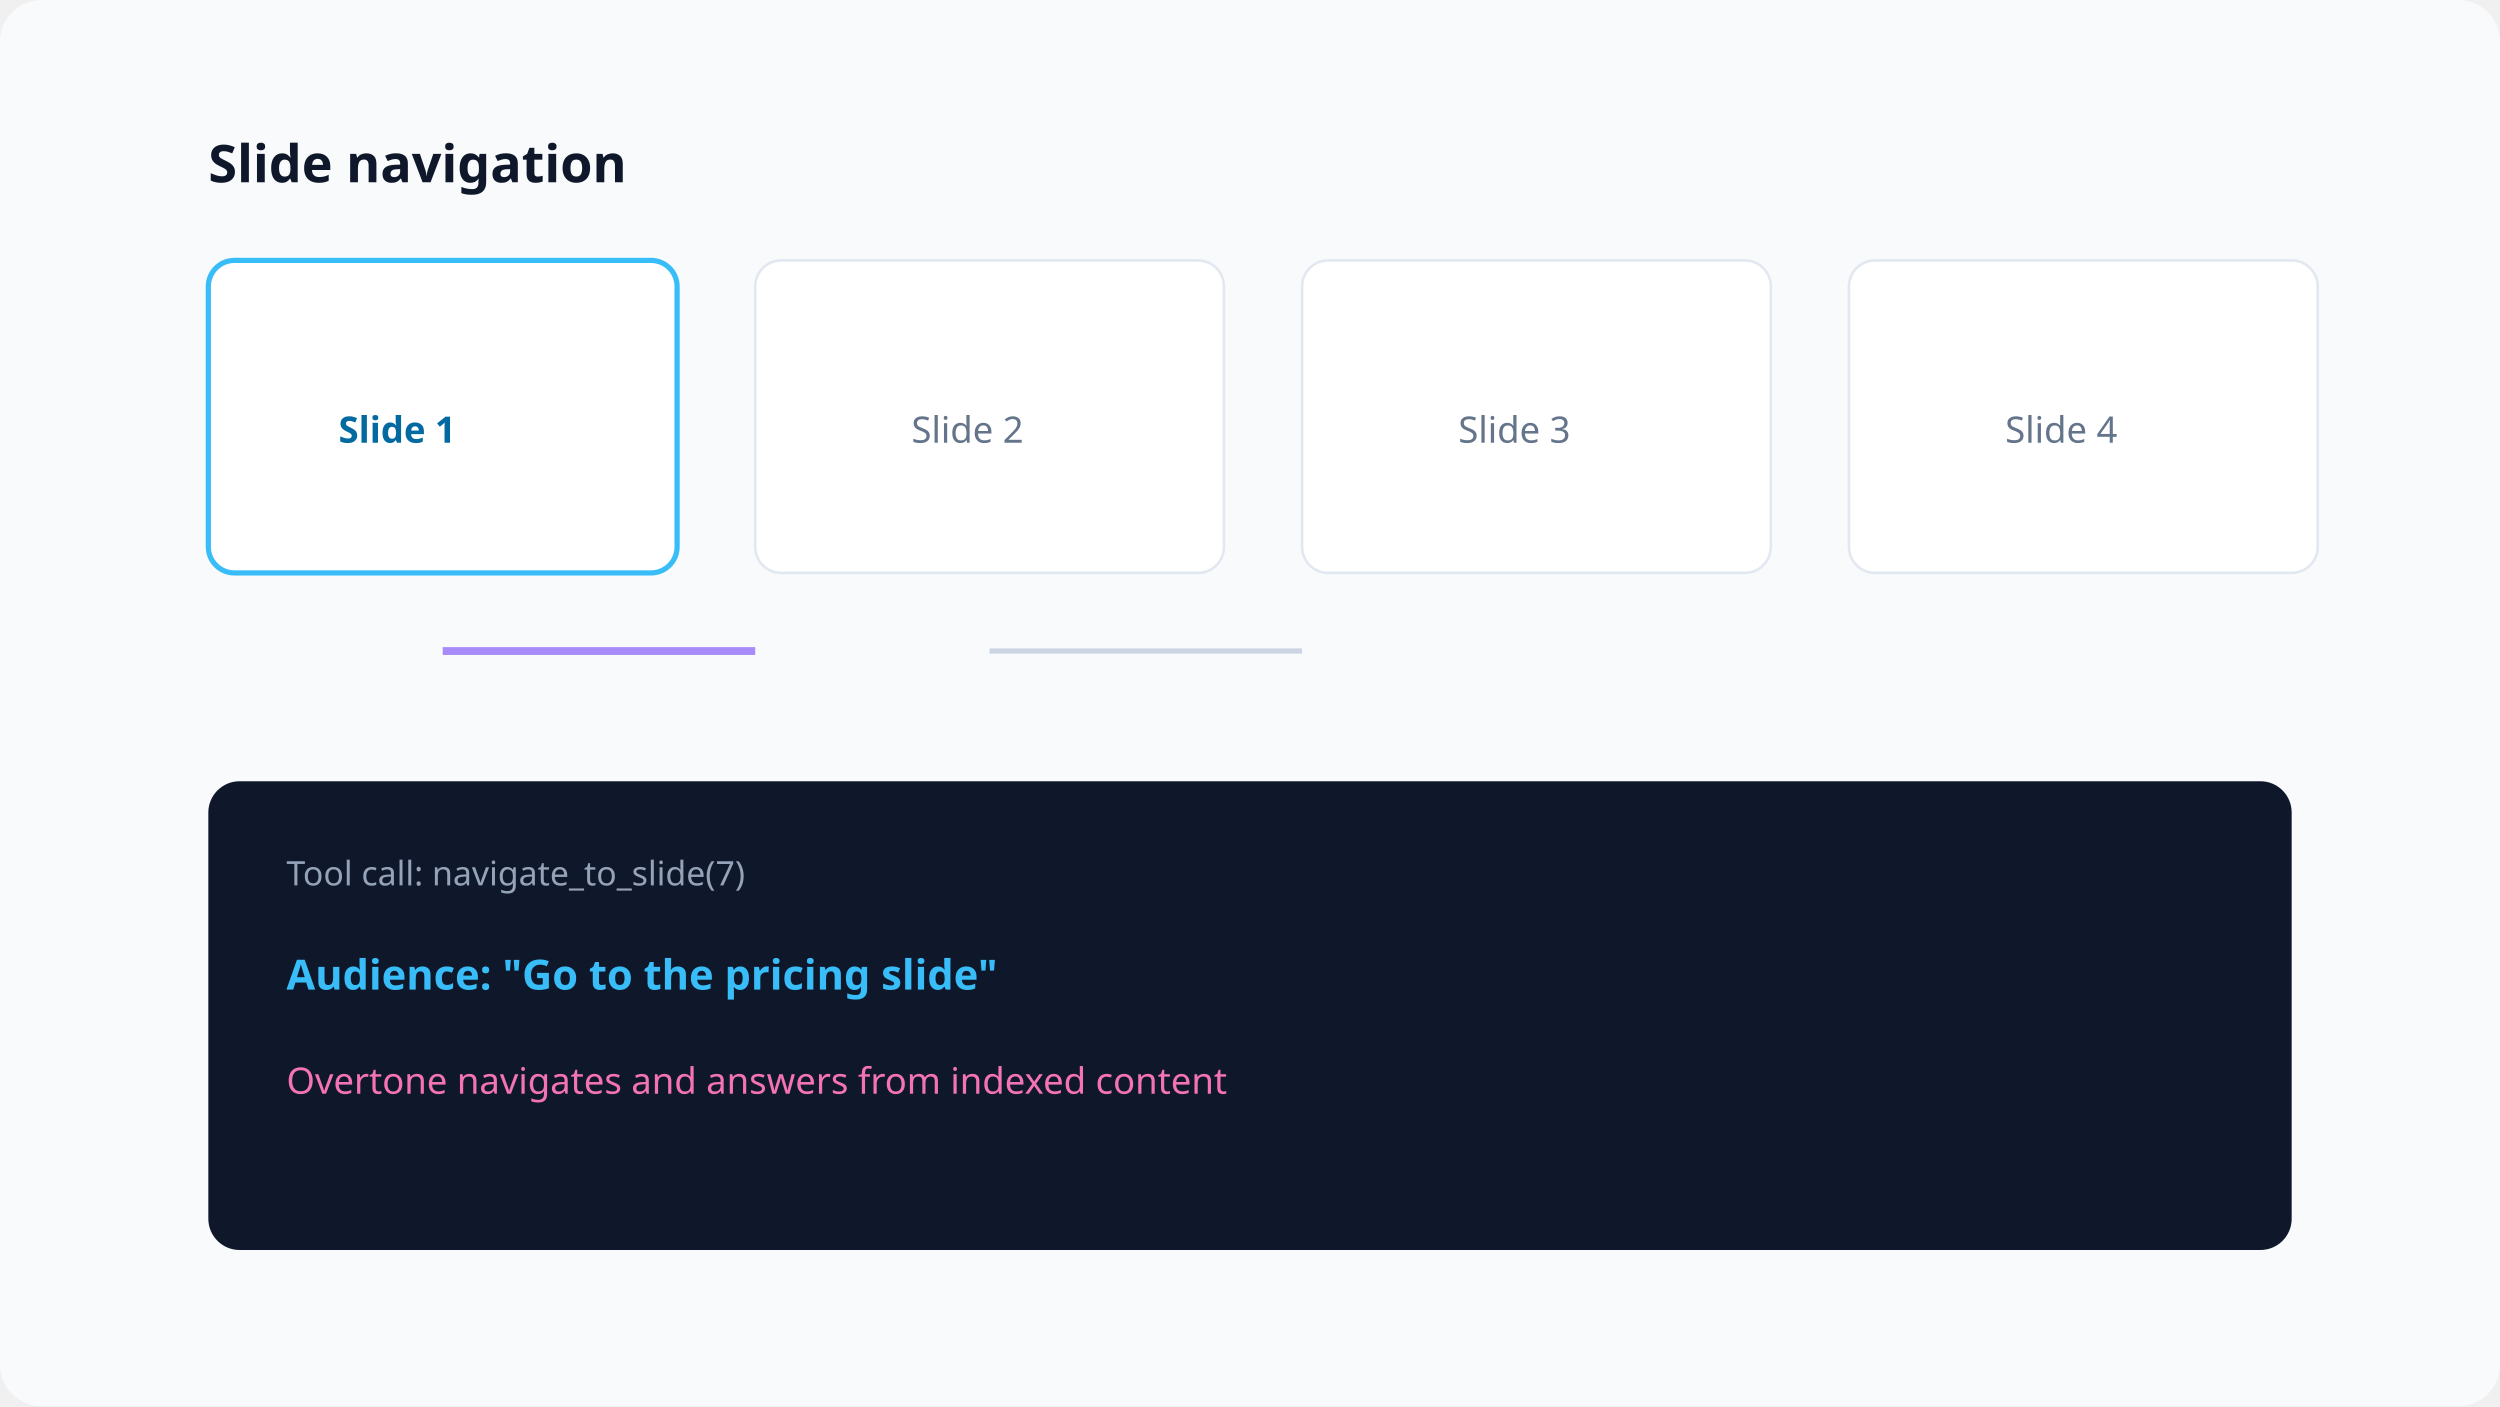
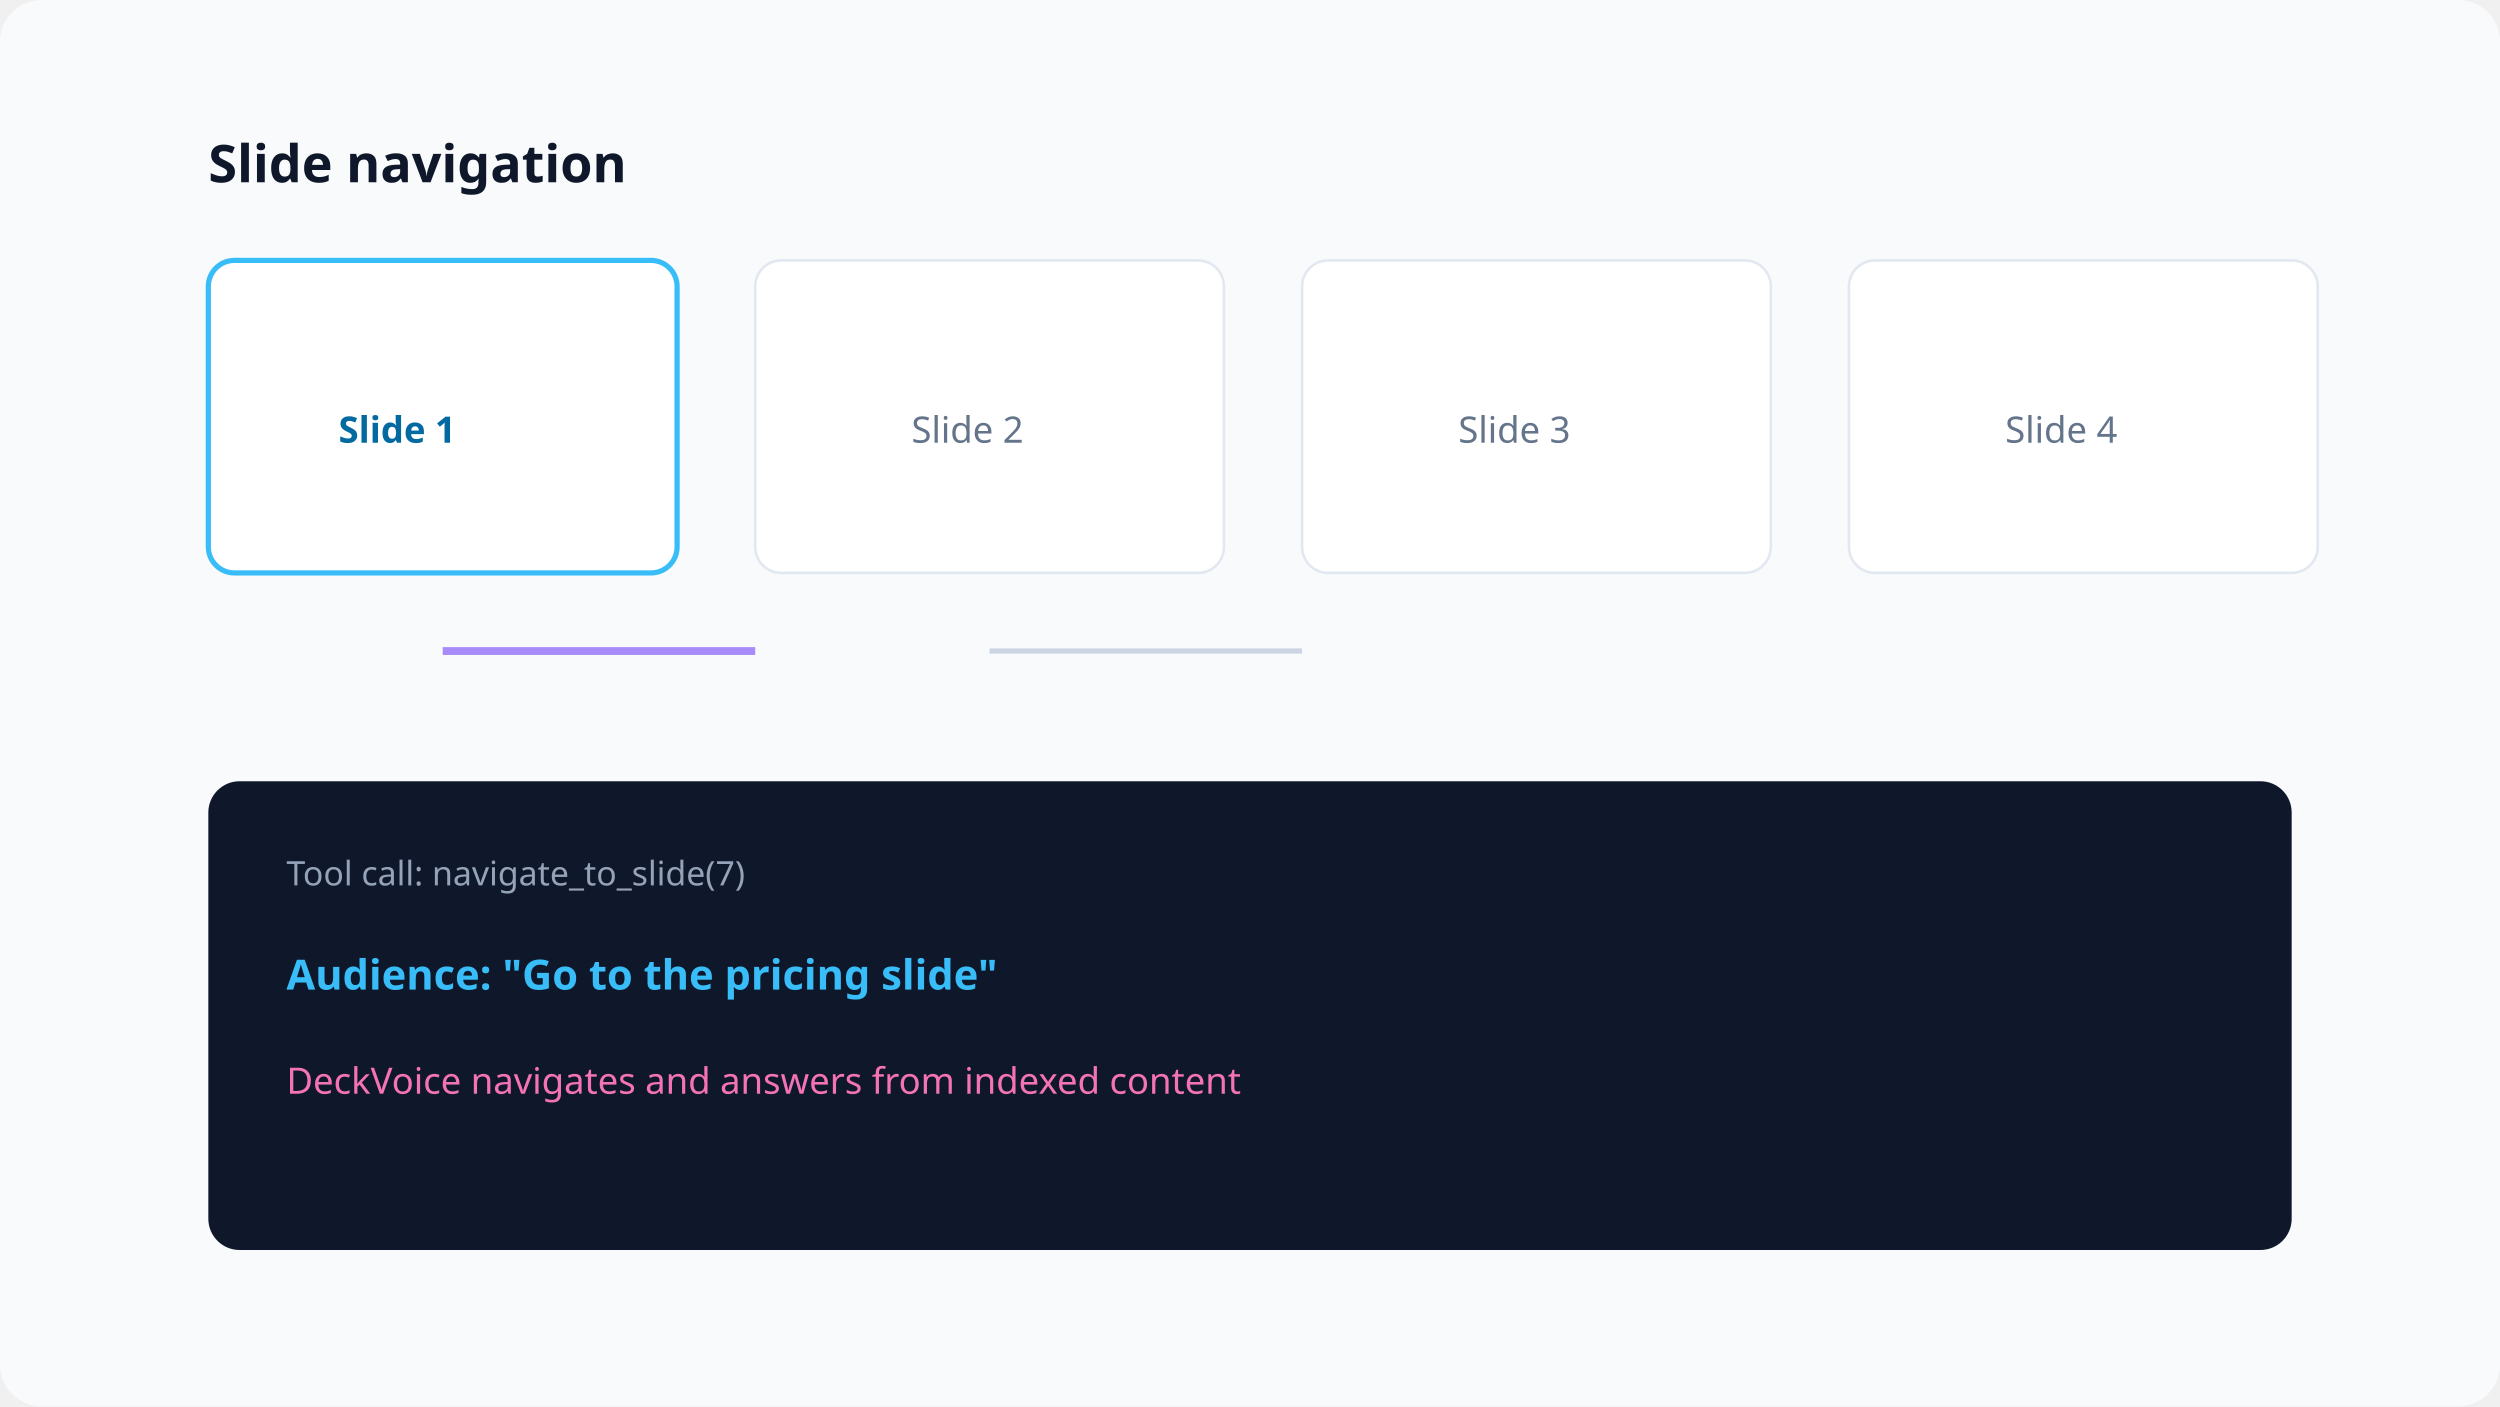
<svg xmlns="http://www.w3.org/2000/svg" width="960" height="540" viewBox="0 0 960 540">
  <rect width="960" height="540" fill="#f8fafc" rx="16" />
  <text x="80" y="70" fill="#0f172a" font-size="20" font-weight="700" font-family="system-ui">Slide navigation</text>
  <rect x="80" y="100" width="180" height="120" fill="#fff" stroke="#38bdf8" stroke-width="2" rx="10" />
  <rect x="290" y="100" width="180" height="120" fill="#fff" stroke="#e2e8f0" rx="10" />
  <rect x="500" y="100" width="180" height="120" fill="#fff" stroke="#e2e8f0" rx="10" />
  <rect x="710" y="100" width="180" height="120" fill="#fff" stroke="#e2e8f0" rx="10" />
  <text x="130" y="170" fill="#0369a1" font-size="14" font-weight="600" font-family="system-ui">Slide 1</text>
  <text x="350" y="170" fill="#64748b" font-size="14" font-family="system-ui">Slide 2</text>
  <text x="560" y="170" fill="#64748b" font-size="14" font-family="system-ui">Slide 3</text>
  <text x="770" y="170" fill="#64748b" font-size="14" font-family="system-ui">Slide 4</text>
  <path d="M170 250 L290 250" stroke="#a78bfa" stroke-width="3" marker-end="url(#a)" />
  <path d="M380 250 L500 250" stroke="#cbd5e1" stroke-width="2" />
  <rect x="80" y="300" width="800" height="180" fill="#0f172a" rx="12" />
  <text x="110" y="340" fill="#94a3b8" font-size="13" font-family="system-ui">Tool call: navigate_to_slide(7)</text>
  <text x="110" y="380" fill="#38bdf8" font-size="16" font-weight="600" font-family="system-ui">Audience: "Go to the pricing slide"</text>
-   <text x="110" y="420" fill="#f472b6" font-size="14" font-family="system-ui">Overtone navigates and answers from indexed content</text>
+   <text x="110" y="420" fill="#f472b6" font-size="14" font-family="system-ui">DeckVoice navigates and answers from indexed content</text>
</svg>
